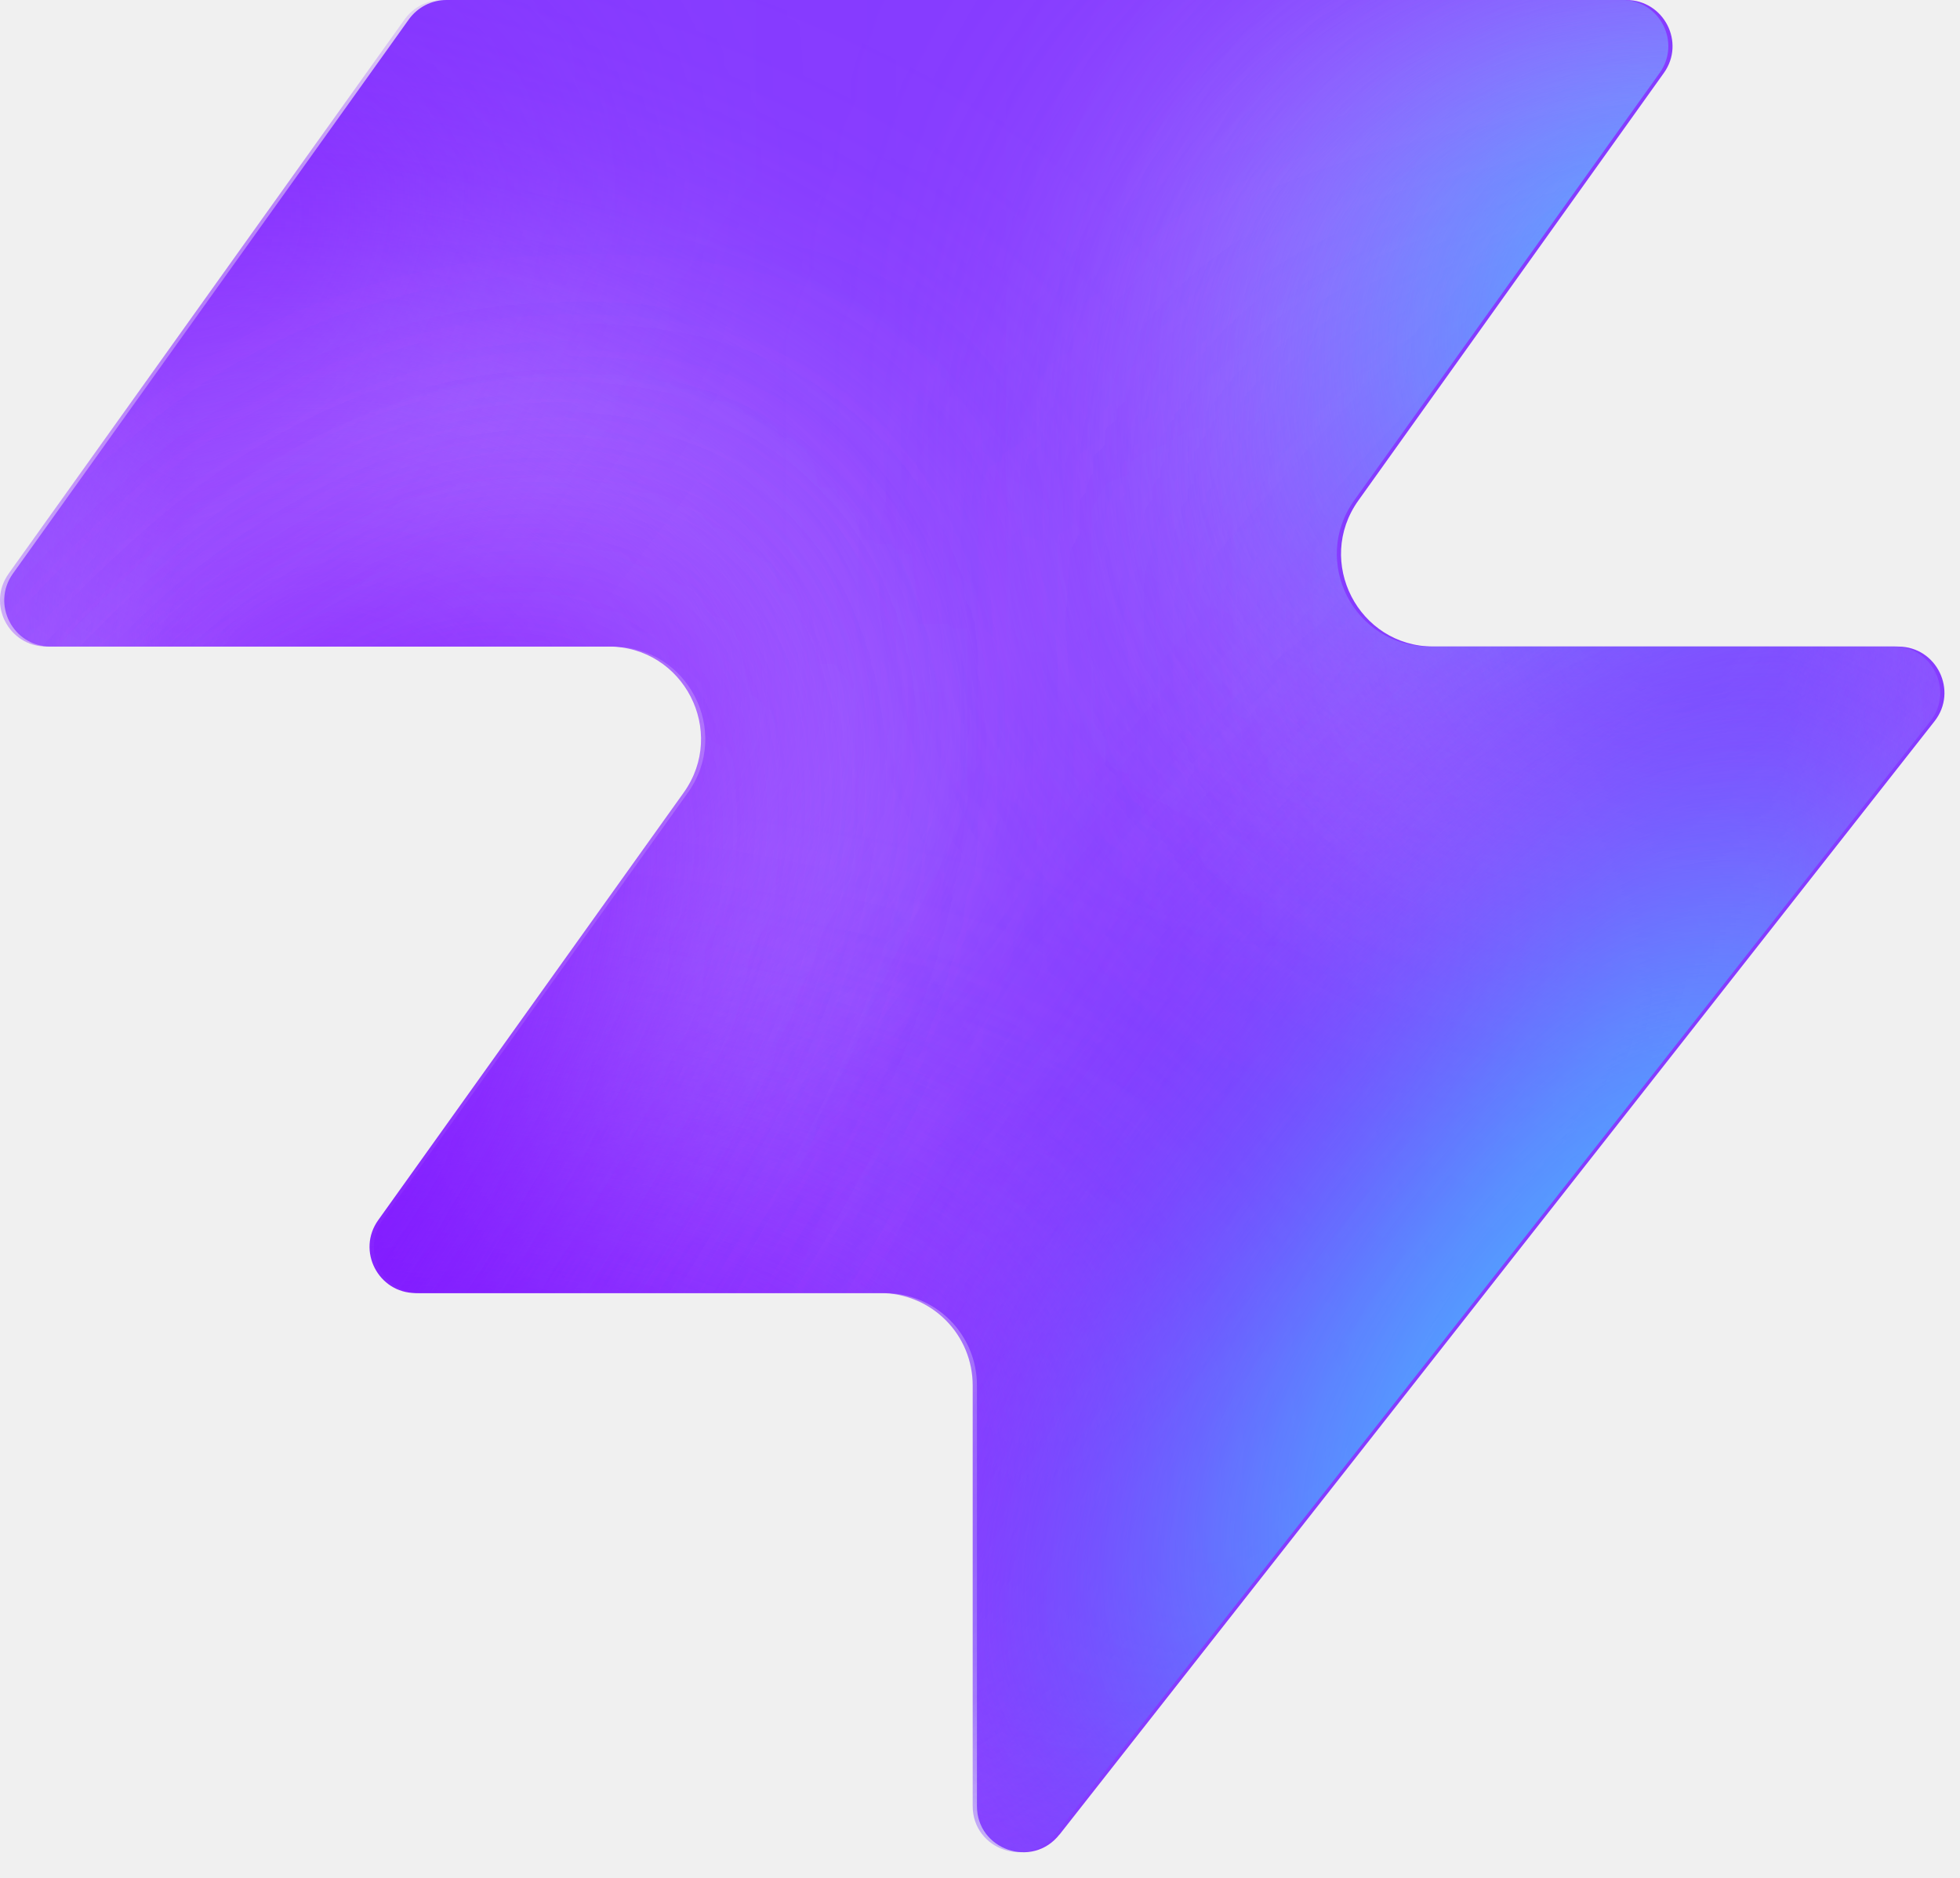
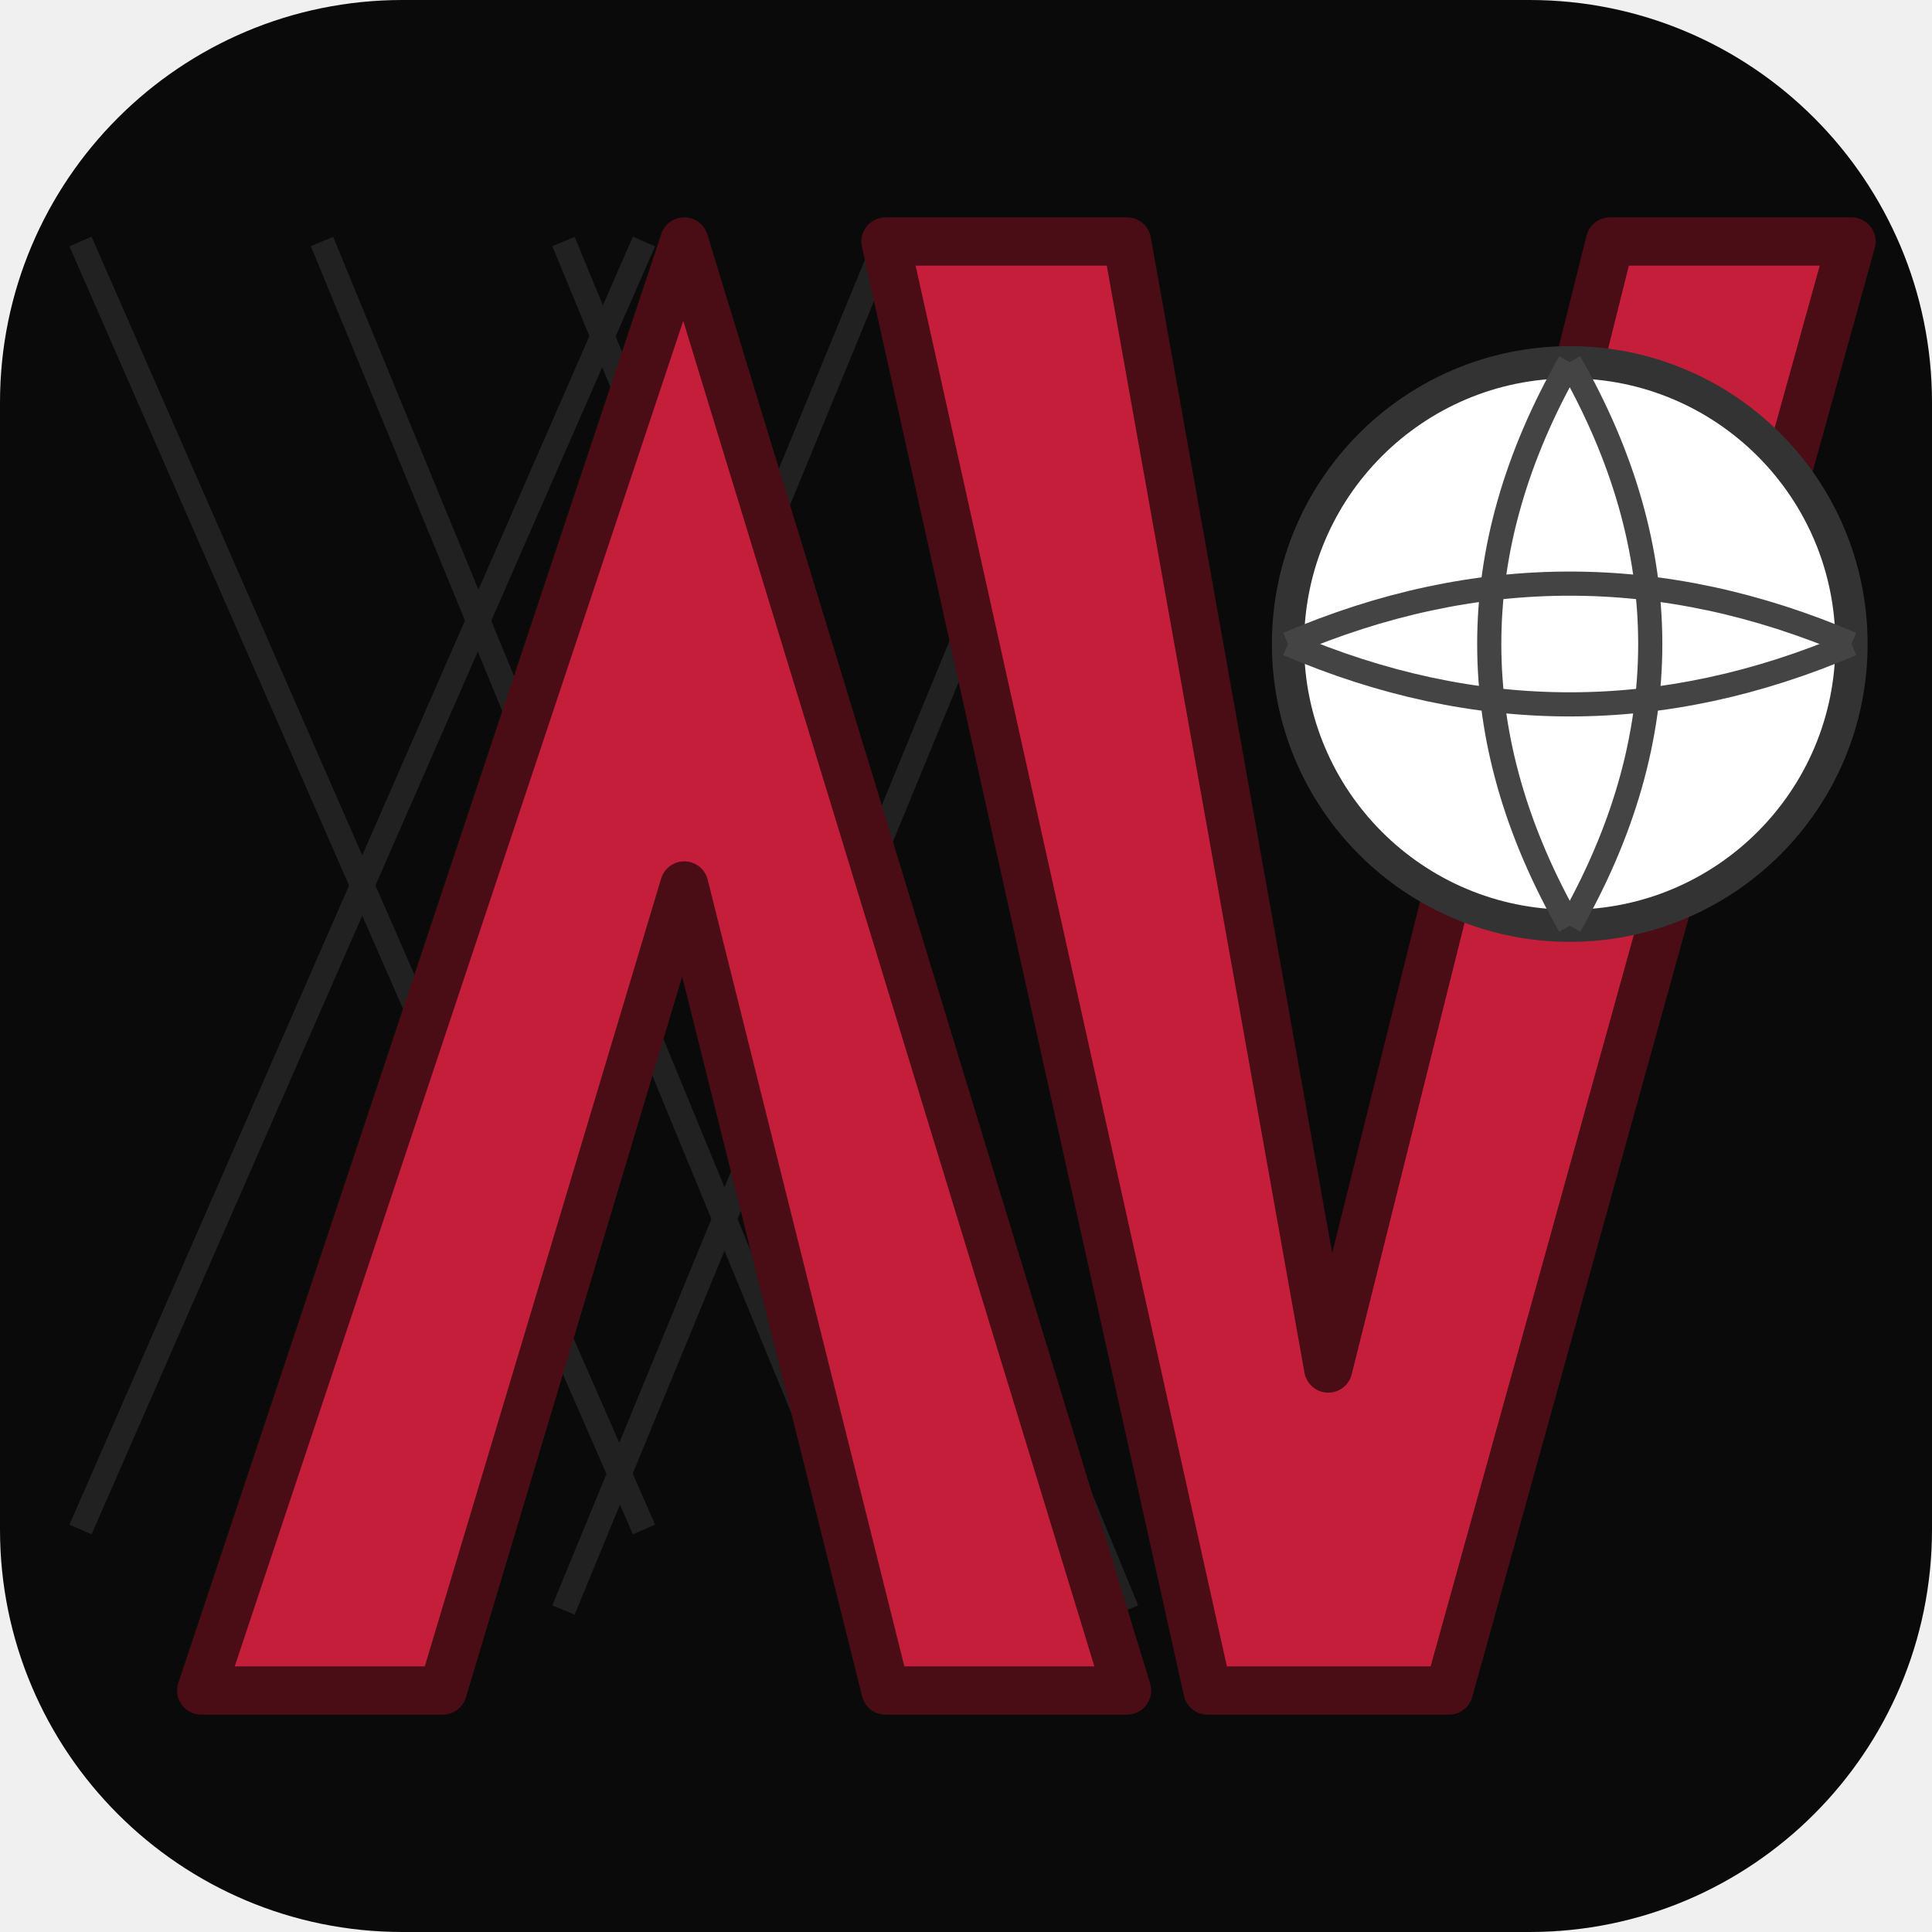
- <svg xmlns="http://www.w3.org/2000/svg" width="48" height="46" fill="none" viewBox="0 0 48 46">
-   <path fill="#863bff" d="M25.946 44.938c-.664.845-2.021.375-2.021-.698V33.937a2.26 2.26 0 0 0-2.262-2.262H10.287c-.92 0-1.456-1.04-.92-1.788l7.48-10.471c1.07-1.497 0-3.578-1.842-3.578H1.237c-.92 0-1.456-1.04-.92-1.788L10.013.474c.214-.297.556-.474.92-.474h28.894c.92 0 1.456 1.04.92 1.788l-7.48 10.471c-1.07 1.498 0 3.579 1.842 3.579h11.377c.943 0 1.473 1.088.89 1.83L25.947 44.94z" style="fill:#863bff;fill:color(display-p3 .525 .23 1);fill-opacity:1" />
-   <mask id="a" width="48" height="46" x="0" y="0" maskUnits="userSpaceOnUse" style="mask-type:alpha">
-     <path fill="#000" d="M25.842 44.938c-.664.844-2.021.375-2.021-.698V33.937a2.26 2.26 0 0 0-2.262-2.262H10.183c-.92 0-1.456-1.04-.92-1.788l7.48-10.471c1.07-1.498 0-3.579-1.842-3.579H1.133c-.92 0-1.456-1.04-.92-1.787L9.91.473c.214-.297.556-.474.92-.474h28.894c.92 0 1.456 1.04.92 1.788l-7.48 10.471c-1.07 1.498 0 3.578 1.842 3.578h11.377c.943 0 1.473 1.088.89 1.832L25.843 44.94z" style="fill:#000;fill-opacity:1" />
-   </mask>
-   <g mask="url(#a)">
-     <g filter="url(#b)">
-       <ellipse cx="5.508" cy="14.704" fill="#ede6ff" rx="5.508" ry="14.704" style="fill:#ede6ff;fill:color(display-p3 .927 .903 1);fill-opacity:1" transform="matrix(.00324 1 1 -.00324 -4.47 31.516)" />
-     </g>
-     <g filter="url(#c)">
-       <ellipse cx="10.399" cy="29.851" fill="#ede6ff" rx="10.399" ry="29.851" style="fill:#ede6ff;fill:color(display-p3 .927 .903 1);fill-opacity:1" transform="matrix(.00324 1 1 -.00324 -39.328 7.883)" />
-     </g>
-     <g filter="url(#d)">
-       <ellipse cx="5.508" cy="30.487" fill="#7e14ff" rx="5.508" ry="30.487" style="fill:#7e14ff;fill:color(display-p3 .492 .077 1);fill-opacity:1" transform="rotate(89.814 -25.913 -14.639)scale(1 -1)" />
-     </g>
-     <g filter="url(#e)">
-       <ellipse cx="5.508" cy="30.599" fill="#7e14ff" rx="5.508" ry="30.599" style="fill:#7e14ff;fill:color(display-p3 .492 .077 1);fill-opacity:1" transform="rotate(89.814 -32.644 -3.334)scale(1 -1)" />
-     </g>
-     <g filter="url(#f)">
-       <ellipse cx="5.508" cy="30.599" fill="#7e14ff" rx="5.508" ry="30.599" style="fill:#7e14ff;fill:color(display-p3 .492 .077 1);fill-opacity:1" transform="matrix(.00324 1 1 -.00324 -34.34 30.47)" />
-     </g>
-     <g filter="url(#g)">
-       <ellipse cx="14.072" cy="22.078" fill="#ede6ff" rx="14.072" ry="22.078" style="fill:#ede6ff;fill:color(display-p3 .927 .903 1);fill-opacity:1" transform="rotate(93.35 24.506 48.493)scale(-1 1)" />
-     </g>
-     <g filter="url(#h)">
-       <ellipse cx="3.47" cy="21.501" fill="#7e14ff" rx="3.47" ry="21.501" style="fill:#7e14ff;fill:color(display-p3 .492 .077 1);fill-opacity:1" transform="rotate(89.009 28.708 47.59)scale(-1 1)" />
-     </g>
-     <g filter="url(#i)">
-       <ellipse cx="3.47" cy="21.501" fill="#7e14ff" rx="3.47" ry="21.501" style="fill:#7e14ff;fill:color(display-p3 .492 .077 1);fill-opacity:1" transform="rotate(89.009 28.708 47.59)scale(-1 1)" />
-     </g>
-     <g filter="url(#j)">
-       <ellipse cx=".387" cy="8.972" fill="#7e14ff" rx="4.407" ry="29.108" style="fill:#7e14ff;fill:color(display-p3 .492 .077 1);fill-opacity:1" transform="rotate(39.51 .387 8.972)" />
-     </g>
-     <g filter="url(#k)">
-       <ellipse cx="47.523" cy="-6.092" fill="#7e14ff" rx="4.407" ry="29.108" style="fill:#7e14ff;fill:color(display-p3 .492 .077 1);fill-opacity:1" transform="rotate(37.892 47.523 -6.092)" />
-     </g>
-     <g filter="url(#l)">
-       <ellipse cx="41.412" cy="6.333" fill="#47bfff" rx="5.971" ry="9.665" style="fill:#47bfff;fill:color(display-p3 .28 .748 1);fill-opacity:1" transform="rotate(37.892 41.412 6.333)" />
-     </g>
-     <g filter="url(#m)">
-       <ellipse cx="-1.879" cy="38.332" fill="#7e14ff" rx="4.407" ry="29.108" style="fill:#7e14ff;fill:color(display-p3 .492 .077 1);fill-opacity:1" transform="rotate(37.892 -1.88 38.332)" />
-     </g>
-     <g filter="url(#n)">
-       <ellipse cx="-1.879" cy="38.332" fill="#7e14ff" rx="4.407" ry="29.108" style="fill:#7e14ff;fill:color(display-p3 .492 .077 1);fill-opacity:1" transform="rotate(37.892 -1.88 38.332)" />
-     </g>
-     <g filter="url(#o)">
-       <ellipse cx="35.651" cy="29.907" fill="#7e14ff" rx="4.407" ry="29.108" style="fill:#7e14ff;fill:color(display-p3 .492 .077 1);fill-opacity:1" transform="rotate(37.892 35.651 29.907)" />
-     </g>
-     <g filter="url(#p)">
-       <ellipse cx="38.418" cy="32.4" fill="#47bfff" rx="5.971" ry="15.297" style="fill:#47bfff;fill:color(display-p3 .28 .748 1);fill-opacity:1" transform="rotate(37.892 38.418 32.4)" />
-     </g>
+ <svg xmlns="http://www.w3.org/2000/svg" width="48" height="48" viewBox="0 0 48 48">
+   <rect width="48" height="48" rx="10" fill="#0A0A0A" />
+   <g stroke="#444" stroke-width="0.6" fill="none" opacity="0.4">
+     <line x1="2" y1="38" x2="16" y2="6" />
+     <line x1="8" y1="40" x2="22" y2="6" />
+     <line x1="14" y1="40" x2="28" y2="6" />
+     <line x1="2" y1="6" x2="16" y2="38" />
+     <line x1="8" y1="6" x2="22" y2="40" />
+     <line x1="14" y1="6" x2="28" y2="40" />
  </g>
-   <defs>
-     <filter id="b" width="60.045" height="41.654" x="-19.77" y="16.149" color-interpolation-filters="sRGB" filterUnits="userSpaceOnUse">
-       <feFlood flood-opacity="0" result="BackgroundImageFix" />
-       <feBlend in="SourceGraphic" in2="BackgroundImageFix" result="shape" />
-       <feGaussianBlur result="effect1_foregroundBlur_2002_17158" stdDeviation="7.659" />
-     </filter>
-     <filter id="c" width="90.34" height="51.437" x="-54.613" y="-7.533" color-interpolation-filters="sRGB" filterUnits="userSpaceOnUse">
-       <feFlood flood-opacity="0" result="BackgroundImageFix" />
-       <feBlend in="SourceGraphic" in2="BackgroundImageFix" result="shape" />
-       <feGaussianBlur result="effect1_foregroundBlur_2002_17158" stdDeviation="7.659" />
-     </filter>
-     <filter id="d" width="79.355" height="29.4" x="-49.64" y="2.03" color-interpolation-filters="sRGB" filterUnits="userSpaceOnUse">
-       <feFlood flood-opacity="0" result="BackgroundImageFix" />
-       <feBlend in="SourceGraphic" in2="BackgroundImageFix" result="shape" />
-       <feGaussianBlur result="effect1_foregroundBlur_2002_17158" stdDeviation="4.596" />
-     </filter>
-     <filter id="e" width="79.579" height="29.4" x="-45.045" y="20.029" color-interpolation-filters="sRGB" filterUnits="userSpaceOnUse">
-       <feFlood flood-opacity="0" result="BackgroundImageFix" />
-       <feBlend in="SourceGraphic" in2="BackgroundImageFix" result="shape" />
-       <feGaussianBlur result="effect1_foregroundBlur_2002_17158" stdDeviation="4.596" />
-     </filter>
-     <filter id="f" width="79.579" height="29.4" x="-43.513" y="21.178" color-interpolation-filters="sRGB" filterUnits="userSpaceOnUse">
-       <feFlood flood-opacity="0" result="BackgroundImageFix" />
-       <feBlend in="SourceGraphic" in2="BackgroundImageFix" result="shape" />
-       <feGaussianBlur result="effect1_foregroundBlur_2002_17158" stdDeviation="4.596" />
-     </filter>
-     <filter id="g" width="74.749" height="58.852" x="15.756" y="-17.901" color-interpolation-filters="sRGB" filterUnits="userSpaceOnUse">
-       <feFlood flood-opacity="0" result="BackgroundImageFix" />
-       <feBlend in="SourceGraphic" in2="BackgroundImageFix" result="shape" />
-       <feGaussianBlur result="effect1_foregroundBlur_2002_17158" stdDeviation="7.659" />
-     </filter>
-     <filter id="h" width="61.377" height="25.362" x="23.548" y="2.284" color-interpolation-filters="sRGB" filterUnits="userSpaceOnUse">
-       <feFlood flood-opacity="0" result="BackgroundImageFix" />
-       <feBlend in="SourceGraphic" in2="BackgroundImageFix" result="shape" />
-       <feGaussianBlur result="effect1_foregroundBlur_2002_17158" stdDeviation="4.596" />
-     </filter>
-     <filter id="i" width="61.377" height="25.362" x="23.548" y="2.284" color-interpolation-filters="sRGB" filterUnits="userSpaceOnUse">
-       <feFlood flood-opacity="0" result="BackgroundImageFix" />
-       <feBlend in="SourceGraphic" in2="BackgroundImageFix" result="shape" />
-       <feGaussianBlur result="effect1_foregroundBlur_2002_17158" stdDeviation="4.596" />
-     </filter>
-     <filter id="j" width="56.045" height="63.649" x="-27.636" y="-22.853" color-interpolation-filters="sRGB" filterUnits="userSpaceOnUse">
-       <feFlood flood-opacity="0" result="BackgroundImageFix" />
-       <feBlend in="SourceGraphic" in2="BackgroundImageFix" result="shape" />
-       <feGaussianBlur result="effect1_foregroundBlur_2002_17158" stdDeviation="4.596" />
-     </filter>
-     <filter id="k" width="54.814" height="64.646" x="20.116" y="-38.415" color-interpolation-filters="sRGB" filterUnits="userSpaceOnUse">
-       <feFlood flood-opacity="0" result="BackgroundImageFix" />
-       <feBlend in="SourceGraphic" in2="BackgroundImageFix" result="shape" />
-       <feGaussianBlur result="effect1_foregroundBlur_2002_17158" stdDeviation="4.596" />
-     </filter>
-     <filter id="l" width="33.541" height="35.313" x="24.641" y="-11.323" color-interpolation-filters="sRGB" filterUnits="userSpaceOnUse">
-       <feFlood flood-opacity="0" result="BackgroundImageFix" />
-       <feBlend in="SourceGraphic" in2="BackgroundImageFix" result="shape" />
-       <feGaussianBlur result="effect1_foregroundBlur_2002_17158" stdDeviation="4.596" />
-     </filter>
-     <filter id="m" width="54.814" height="64.646" x="-29.286" y="6.009" color-interpolation-filters="sRGB" filterUnits="userSpaceOnUse">
-       <feFlood flood-opacity="0" result="BackgroundImageFix" />
-       <feBlend in="SourceGraphic" in2="BackgroundImageFix" result="shape" />
-       <feGaussianBlur result="effect1_foregroundBlur_2002_17158" stdDeviation="4.596" />
-     </filter>
-     <filter id="n" width="54.814" height="64.646" x="-29.286" y="6.009" color-interpolation-filters="sRGB" filterUnits="userSpaceOnUse">
-       <feFlood flood-opacity="0" result="BackgroundImageFix" />
-       <feBlend in="SourceGraphic" in2="BackgroundImageFix" result="shape" />
-       <feGaussianBlur result="effect1_foregroundBlur_2002_17158" stdDeviation="4.596" />
-     </filter>
-     <filter id="o" width="54.814" height="64.646" x="8.244" y="-2.416" color-interpolation-filters="sRGB" filterUnits="userSpaceOnUse">
-       <feFlood flood-opacity="0" result="BackgroundImageFix" />
-       <feBlend in="SourceGraphic" in2="BackgroundImageFix" result="shape" />
-       <feGaussianBlur result="effect1_foregroundBlur_2002_17158" stdDeviation="4.596" />
-     </filter>
-     <filter id="p" width="39.409" height="43.623" x="18.713" y="10.588" color-interpolation-filters="sRGB" filterUnits="userSpaceOnUse">
-       <feFlood flood-opacity="0" result="BackgroundImageFix" />
-       <feBlend in="SourceGraphic" in2="BackgroundImageFix" result="shape" />
-       <feGaussianBlur result="effect1_foregroundBlur_2002_17158" stdDeviation="4.596" />
-     </filter>
-   </defs>
+   <path d="M17,6 L5,42 L11,42 L17,22 L22,42 L28,42 Z" fill="#C41E3A" stroke="#4A0D15" stroke-width="1.2" stroke-linejoin="round" />
+   <path d="M22,6 L30,42 L36,42 L46,6 L40,6 L33,34 L28,6 Z" fill="#C41E3A" stroke="#4A0D15" stroke-width="1.2" stroke-linejoin="round" />
+   <circle cx="39" cy="16" r="7" fill="#FFFFFF" stroke="#333" stroke-width="0.8" />
+   <path d="M39,9 Q35,16 39,23" fill="none" stroke="#444" stroke-width="0.6" />
+   <path d="M39,9 Q43,16 39,23" fill="none" stroke="#444" stroke-width="0.6" />
+   <path d="M32,16 Q39,13 46,16" fill="none" stroke="#444" stroke-width="0.6" />
+   <path d="M32,16 Q39,19 46,16" fill="none" stroke="#444" stroke-width="0.6" />
</svg>
